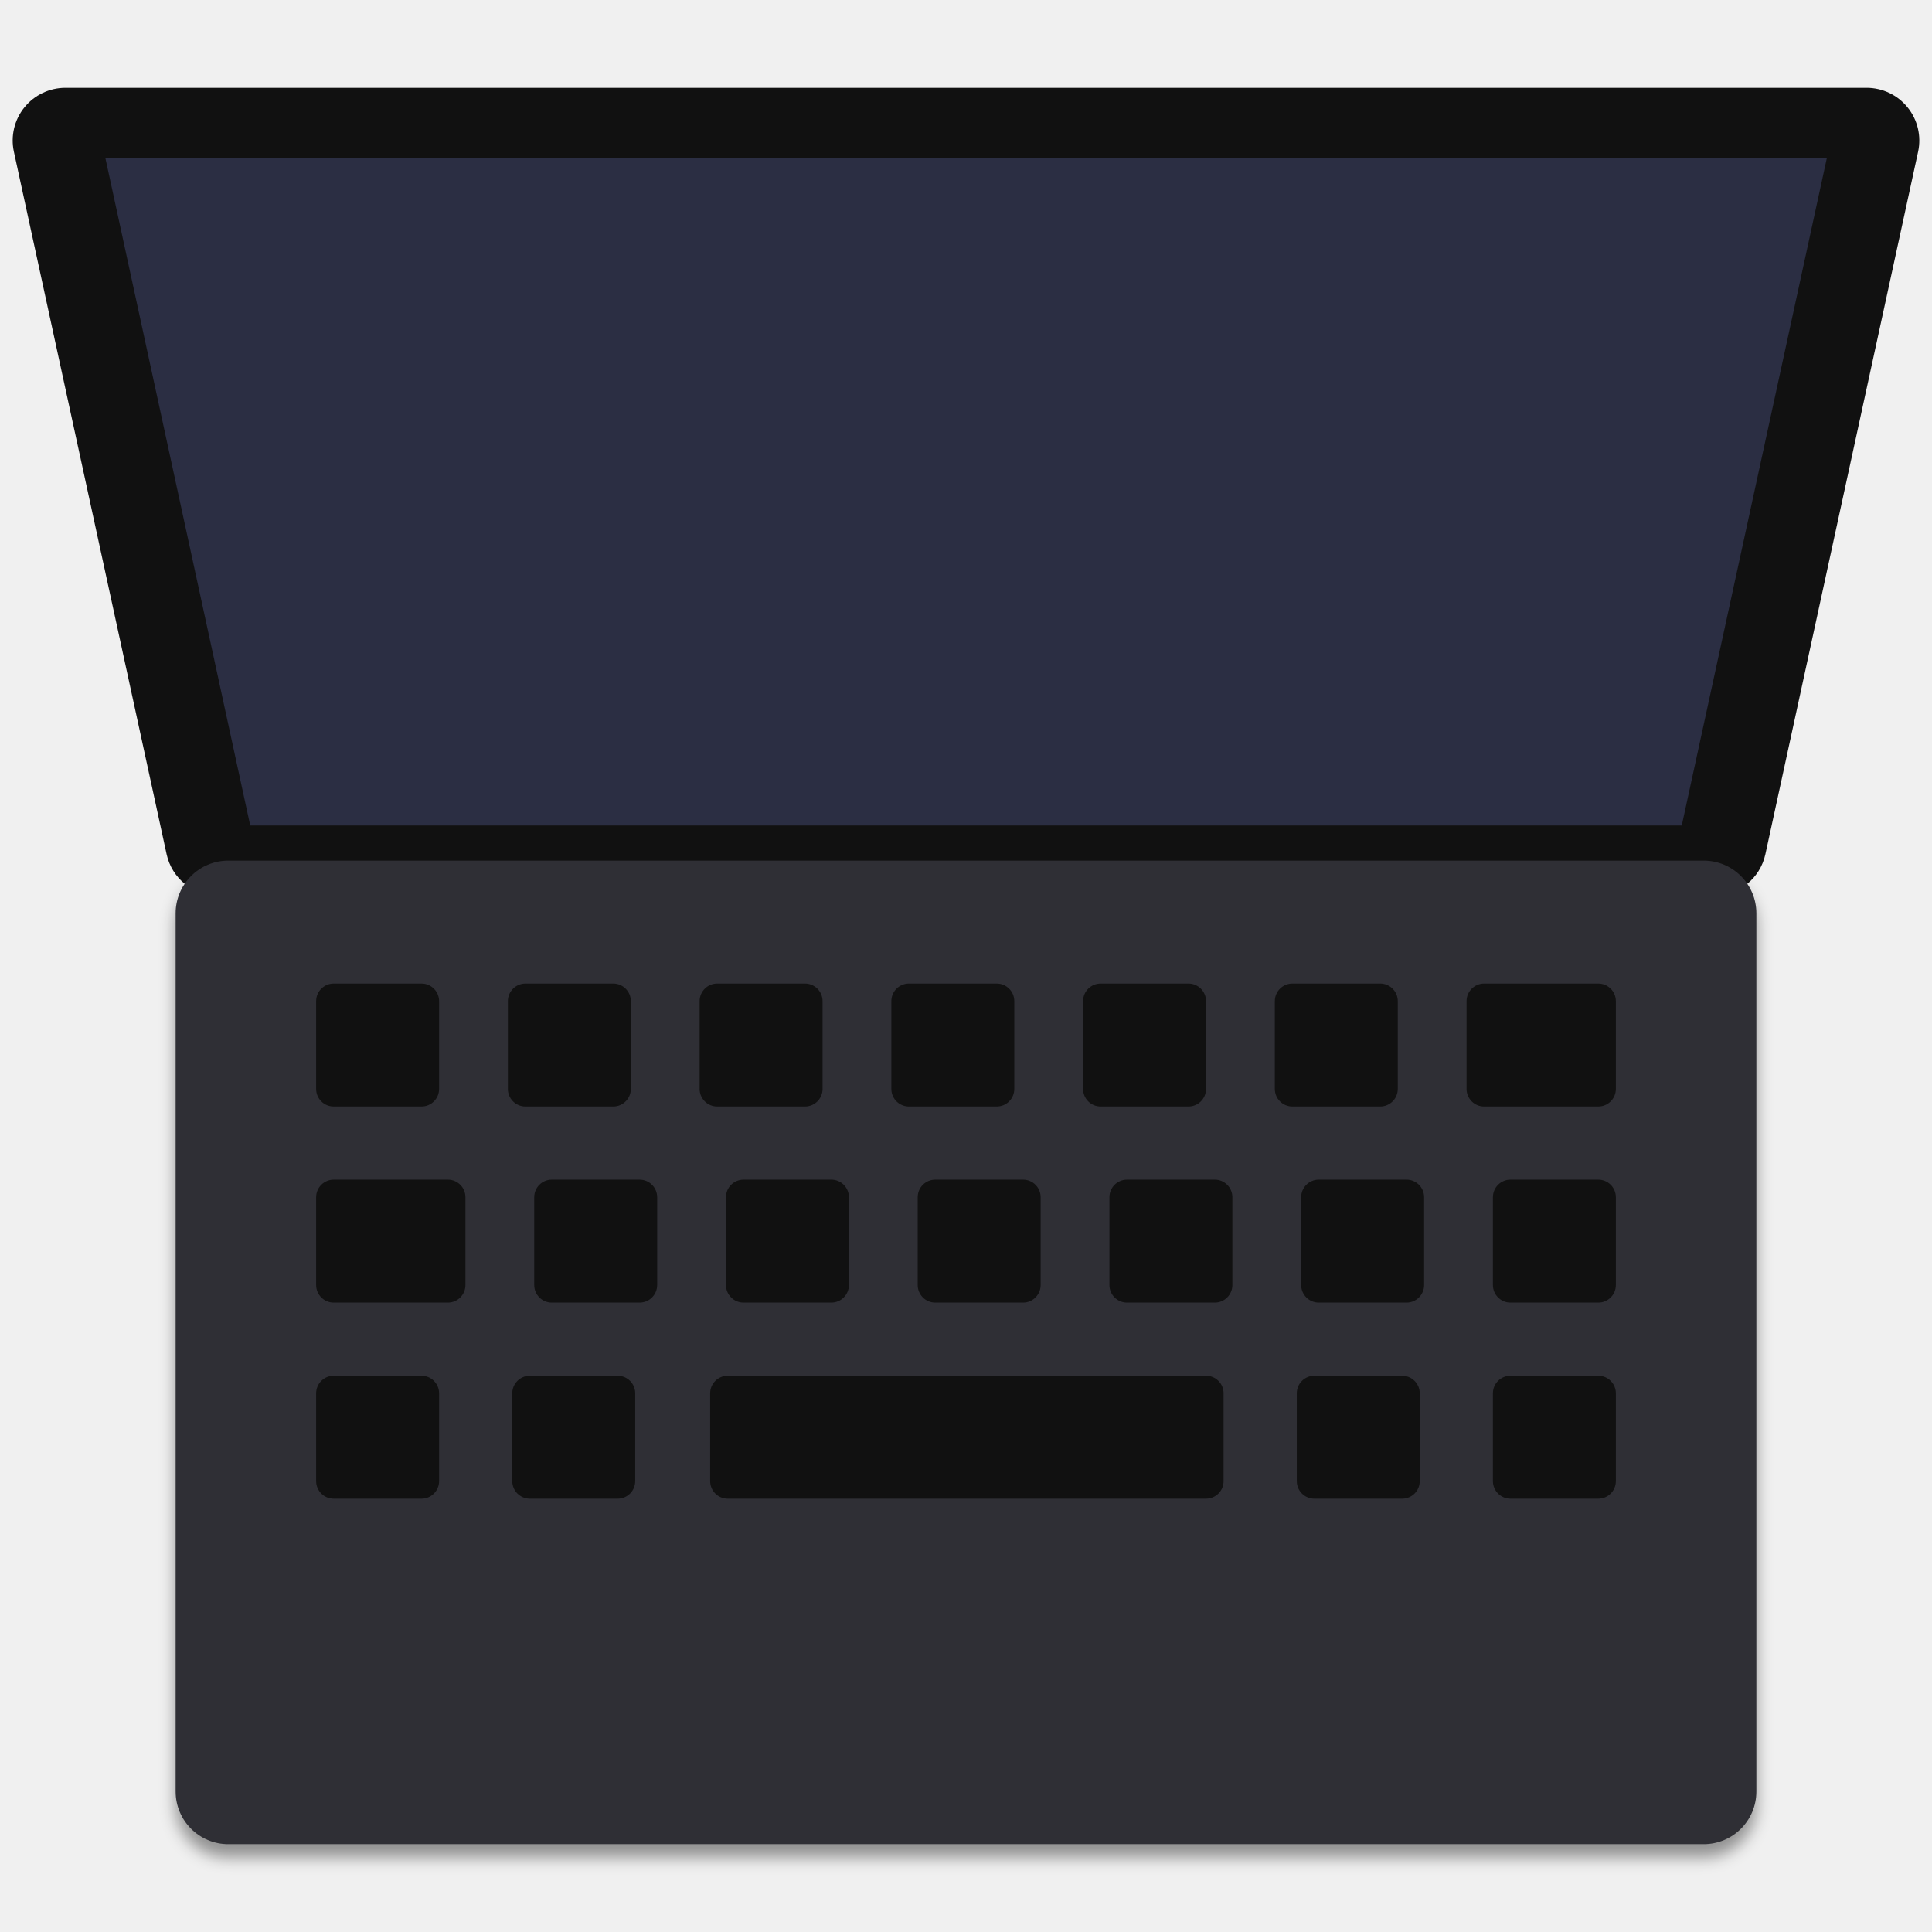
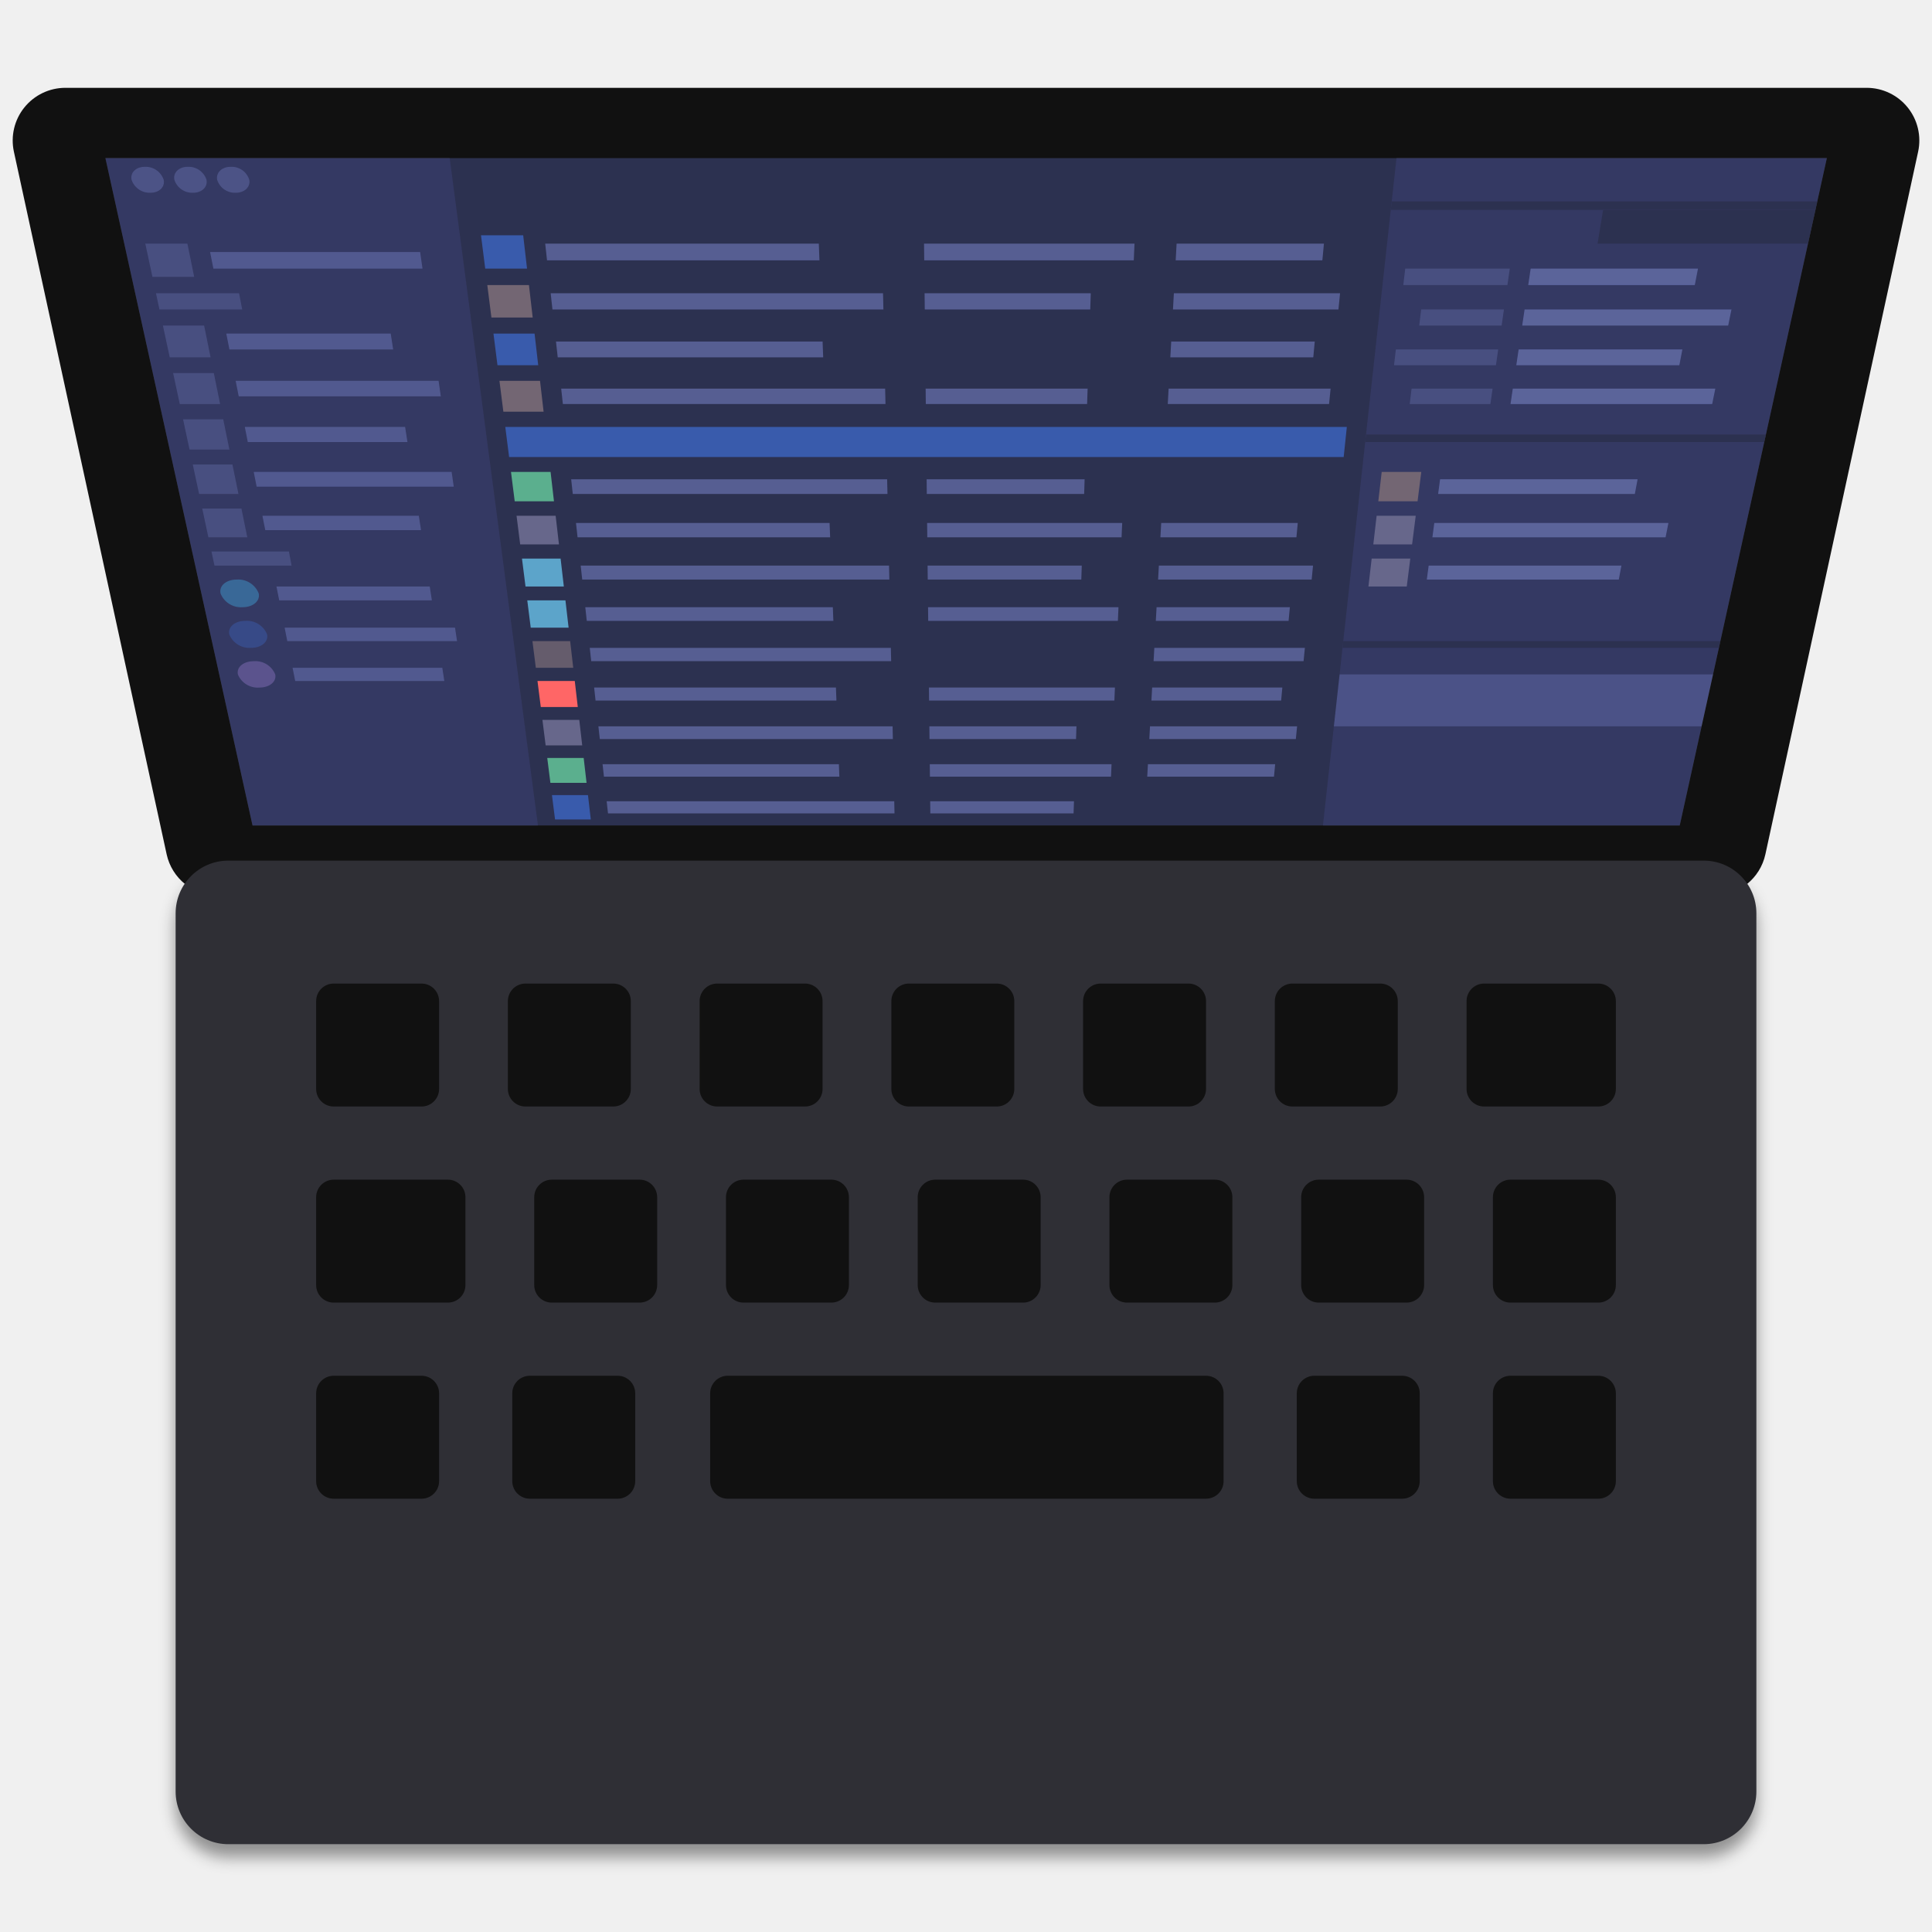
<svg xmlns="http://www.w3.org/2000/svg" width="220" height="220" viewBox="0 0 220 220">
  <defs>
-     <filter id="blur" name="blur">
+     <filter id="a" name="blur">
      <feGaussianBlur stdDeviation="0.9" />
    </filter>
  </defs>
-   <g opacity="0.4" filter="url(#blur)">
-     <rect x="20" y="99.5" width="180" height="112" rx="6" />
+   <g style="isolation: isolate">
+     <g>
+       <path d="M7.446,10a6,6,0,0,0-5.863,7.275l17.392,80A6,6,0,0,0,24.838,102H195.166a6,6,0,0,0,5.863-4.725l17.391-80A6,6,0,0,0,212.557,10Z" fill="#111" />
+       <polygon points="191.275 94 28.755 94 12.002 18 208.029 18 191.275 94" fill="#28282c" />
+       <polygon points="191.275 94 150.645 94 159.022 18 208.029 18 191.275 94" fill="#2f2f36" />
+       <polygon points="61.259 94 28.755 94 12.002 18 51.207 18 61.259 94" fill="#2f2f36" />
+       <polygon points="206.729 23.899 158.372 23.899 158.479 22.927 206.943 22.927 206.729 23.899" fill="#28282c" />
+       <polygon points="200.901 50.338 155.458 50.338 155.553 49.479 201.09 49.479 200.901 50.338" fill="#28282c" />
+       <polygon points="195.735 73.771 152.875 73.771 152.959 73.007 195.903 73.007 195.735 73.771" fill="#28282c" />
+       <polygon points="193.765 82.706 151.89 82.706 152.542 76.796 195.068 76.796 193.765 82.706" fill="#fff" opacity="0.1" />
+       <polygon points="22.111 31.525 17.359 31.525 16.547 27.746 21.34 27.746 22.111 31.525" fill="#777" opacity="0.25" />
+       <polygon points="23.98 40.693 19.33 40.693 18.552 37.073 23.242 37.073 23.98 40.693" fill="#777" opacity="0.25" />
+       <polygon points="192.988 32.46 174.023 32.46 174.302 30.587 193.35 30.587 192.988 32.46" fill="#bbb" opacity="0.25" />
+       <polygon points="171.652 32.46 159.799 32.46 160.016 30.587 171.921 30.587 171.652 32.46" fill="#777" opacity="0.25" />
+       <polygon points="196.789 37.073 173.337 37.073 173.609 35.24 197.163 35.24 196.789 37.073" fill="#bbb" opacity="0.25" />
+       <polygon points="170.991 37.073 161.61 37.073 161.833 35.24 171.254 35.24 170.991 37.073" fill="#777" opacity="0.25" />
+       <polygon points="27.579 35.24 18.158 35.24 17.76 33.391 27.222 33.391 27.579 35.24" fill="#777" opacity="0.25" />
+       <polygon points="33.205 64.405 24.426 64.405 24.081 62.8 32.895 62.8 33.205 64.405" fill="#777" opacity="0.25" />
+       <polygon points="191.227 41.589 172.665 41.589 172.932 39.794 191.574 39.794 191.227 41.589" fill="#bbb" opacity="0.25" />
+       <polygon points="48.11 30.587 24.3 30.587 23.925 28.697 47.839 28.697 48.11 30.587" fill="#999" opacity="0.25" />
+       <polygon points="93.312 29.644 62.292 29.644 62.083 27.746 93.239 27.746 93.312 29.644" fill="#bbb" opacity="0.25" />
+       <polygon points="93.739 40.693 63.51 40.693 63.311 38.891 93.669 38.891 93.739 40.693" fill="#bbb" opacity="0.25" />
+       <polygon points="94.529 61.182 65.768 61.182 65.588 59.551 94.466 59.551 94.529 61.182" fill="#bbb" opacity="0.25" />
+       <polygon points="94.896 70.698 66.817 70.698 66.646 69.144 94.836 69.144 94.896 70.698" fill="#bbb" opacity="0.25" />
+       <polygon points="95.246 79.774 67.817 79.774 67.654 78.29 95.189 78.29 95.246 79.774" fill="#bbb" opacity="0.25" />
+       <polygon points="95.58 88.438 68.772 88.438 68.616 87.022 95.526 87.022 95.58 88.438" fill="#bbb" opacity="0.25" />
+       <polygon points="100.594 35.24 62.909 35.24 62.705 33.391 100.553 33.391 100.594 35.24" fill="#bbb" opacity="0.25" />
+       <polygon points="100.832 46.009 64.096 46.009 63.902 44.252 100.793 44.252 100.832 46.009" fill="#bbb" opacity="0.25" />
+       <polygon points="101.057 56.249 65.224 56.249 65.04 54.577 101.02 54.577 101.057 56.249" fill="#bbb" opacity="0.25" />
+       <polygon points="101.272 65.997 66.299 65.997 66.123 64.405 101.237 64.405 101.272 65.997" fill="#bbb" opacity="0.25" />
+       <polygon points="101.477 75.289 67.323 75.289 67.156 73.771 101.444 73.771 101.477 75.289" fill="#bbb" opacity="0.25" />
+       <polygon points="101.672 84.156 68.3 84.156 68.141 82.706 101.641 82.706 101.672 84.156" fill="#bbb" opacity="0.25" />
+       <polygon points="101.859 92.625 69.234 92.625 69.081 91.24 101.829 91.24 101.859 92.625" fill="#bbb" opacity="0.25" />
+       <polygon points="129.105 29.644 105.243 29.644 105.222 27.746 129.189 27.746 129.105 29.644" fill="#bbb" opacity="0.25" />
+       <polygon points="124.147 35.24 105.305 35.24 105.284 33.391 124.209 33.391 124.147 35.24" fill="#bbb" opacity="0.25" />
+       <polygon points="123.791 46.009 105.424 46.009 105.404 44.252 123.849 44.252 123.791 46.009" fill="#bbb" opacity="0.25" />
+       <polygon points="123.453 56.249 105.536 56.249 105.518 54.577 123.508 54.577 123.453 56.249" fill="#bbb" opacity="0.25" />
+       <polygon points="123.13 65.997 105.644 65.997 105.626 64.405 123.183 64.405 123.13 65.997" fill="#bbb" opacity="0.25" />
+       <polygon points="122.53 84.156 105.844 84.156 105.828 82.706 122.578 82.706 122.53 84.156" fill="#bbb" opacity="0.25" />
+       <polygon points="122.25 92.625 105.937 92.625 105.922 91.24 122.296 91.24 122.25 92.625" fill="#bbb" opacity="0.25" />
+       <polygon points="127.714 61.182 105.591 61.182 105.573 59.551 127.786 59.551 127.714 61.182" fill="#bbb" opacity="0.25" />
+       <polygon points="127.295 70.698 105.696 70.698 105.679 69.144 127.363 69.144 127.295 70.698" fill="#bbb" opacity="0.25" />
+       <polygon points="126.895 79.774 105.796 79.774 105.779 78.29 126.96 78.29 126.895 79.774" fill="#bbb" opacity="0.25" />
+       <polygon points="126.513 88.438 105.891 88.438 105.876 87.022 126.575 87.022 126.513 88.438" fill="#bbb" opacity="0.25" />
+       <polygon points="150.58 29.644 133.877 29.644 133.982 27.746 150.758 27.746 150.58 29.644" fill="#bbb" opacity="0.25" />
+       <polygon points="152.411 35.24 133.569 35.24 133.671 33.391 152.595 33.391 152.411 35.24" fill="#bbb" opacity="0.25" />
+       <polygon points="149.545 40.693 133.268 40.693 133.368 38.891 149.714 38.891 149.545 40.693" fill="#bbb" opacity="0.25" />
+       <polygon points="147.626 61.182 132.139 61.182 132.229 59.551 147.778 59.551 147.626 61.182" fill="#bbb" opacity="0.25" />
+       <polygon points="146.734 70.698 131.615 70.698 131.7 69.144 146.88 69.144 146.734 70.698" fill="#bbb" opacity="0.25" />
+       <polygon points="145.884 79.774 131.114 79.774 131.196 78.29 146.023 78.29 145.884 79.774" fill="#bbb" opacity="0.25" />
+       <polygon points="145.072 88.438 130.637 88.438 130.715 87.022 145.205 87.022 145.072 88.438" fill="#bbb" opacity="0.25" />
+       <polygon points="151.343 46.009 132.975 46.009 133.072 44.252 151.517 44.252 151.343 46.009" fill="#bbb" opacity="0.25" />
+       <polygon points="149.36 65.997 131.874 65.997 131.961 64.405 149.518 64.405 149.36 65.997" fill="#bbb" opacity="0.25" />
+       <polygon points="148.439 75.289 131.362 75.289 131.445 73.771 148.589 73.771 148.439 75.289" fill="#bbb" opacity="0.25" />
+       <polygon points="147.559 84.156 130.873 84.156 130.953 82.706 147.703 82.706 147.559 84.156" fill="#bbb" opacity="0.25" />
+       <polygon points="25.064 46.009 20.472 46.009 19.714 42.48 24.345 42.48 25.064 46.009" fill="#777" opacity="0.25" />
+       <polygon points="46.396 50.338 28.219 50.338 27.878 48.617 46.13 48.617 46.396 50.338" fill="#999" opacity="0.25" />
+       <polygon points="44.769 39.794 26.127 39.794 25.768 37.984 44.49 37.984 44.769 39.794" fill="#999" opacity="0.25" />
+       <polygon points="49.177 68.362 31.795 68.362 31.483 66.789 48.934 66.789 49.177 68.362" fill="#999" opacity="0.25" />
+       <polygon points="50.194 45.132 27.186 45.132 26.836 43.368 49.942 43.368 50.194 45.132" fill="#999" opacity="0.25" />
+       <polygon points="26.121 51.193 21.586 51.193 20.847 47.751 25.419 47.751 26.121 51.193" fill="#777" opacity="0.25" />
+       <polygon points="27.152 56.249 22.673 56.249 21.952 52.892 26.468 52.892 27.152 56.249" fill="#777" opacity="0.25" />
+       <polygon points="47.944 60.368 30.209 60.368 29.884 58.731 47.691 58.731 47.944 60.368" fill="#999" opacity="0.25" />
+       <polygon points="51.668 55.415 29.226 55.415 28.893 53.736 51.427 53.736 51.668 55.415" fill="#999" opacity="0.25" />
+       <polygon points="28.158 61.182 23.733 61.182 23.029 57.907 27.49 57.907 28.158 61.182" fill="#777" opacity="0.25" />
+       <polygon points="170.344 41.589 158.743 41.589 158.95 39.794 170.602 39.794 170.344 41.589" fill="#777" opacity="0.25" />
+       <polygon points="194.967 46.009 172.007 46.009 172.268 44.252 195.325 44.252 194.967 46.009" fill="#bbb" opacity="0.25" />
+       <polygon points="169.711 46.009 160.527 46.009 160.74 44.252 169.963 44.252 169.711 46.009" fill="#777" opacity="0.25" />
+       <polygon points="189.66 61.182 163.112 61.182 163.328 59.551 189.984 59.551 189.66 61.182" fill="#bbb" opacity="0.25" />
+       <polygon points="184.333 65.997 162.475 65.997 162.686 64.405 184.632 64.405 184.333 65.997" fill="#bbb" opacity="0.25" />
+       <polygon points="186.16 56.249 163.765 56.249 163.986 54.577 186.473 54.577 186.16 56.249" fill="#bbb" opacity="0.25" />
+       <polygon points="205.881 27.746 181.914 27.746 182.55 23.899 206.729 23.899 205.881 27.746" fill="#28282c" />
+       <path d="M18.64,20.477c.168.815-.511,1.473-1.517,1.473a2.174,2.174,0,0,1-2.138-1.473c-.176-.818.5-1.483,1.514-1.483A2.17,2.17,0,0,1,18.64,20.477Z" fill="#858585" opacity="0.25" />
+       <path d="M23.513,20.477c.159.815-.527,1.473-1.533,1.473a2.145,2.145,0,0,1-2.122-1.473c-.167-.818.519-1.483,1.531-1.483A2.14,2.14,0,0,1,23.513,20.477Z" fill="#858585" opacity="0.25" />
+       <path d="M28.386,20.477c.151.815-.543,1.473-1.549,1.473a2.117,2.117,0,0,1-2.106-1.473c-.157-.818.535-1.483,1.548-1.483A2.111,2.111,0,0,1,28.386,20.477Z" fill="#858585" opacity="0.25" />
+       <polygon points="50.594 77.545 33.617 77.545 33.319 76.044 50.363 76.044 50.594 77.545" fill="#999" opacity="0.25" />
+       <polygon points="52.041 73.007 32.717 73.007 32.412 71.471 51.813 71.471 52.041 73.007" fill="#999" opacity="0.25" />
+       <polygon points="12.002 18 208.029 18 191.275 94 28.755 94 12.002 18" fill="#395bac" opacity="0.4" style="mix-blend-mode: color-dodge" />
+       <g>
+         <polygon points="161.42 57.08 156.95 57.08 157.337 53.736 161.844 53.736 161.42 57.08" fill="#736673" />
+         <polygon points="160.797 61.993 156.381 61.993 156.759 58.731 161.211 58.731 160.797 61.993" fill="#67678b" />
+         <polygon points="160.189 66.789 155.826 66.789 156.195 63.604 160.593 63.604 160.189 66.789" fill="#67678b" />
+         <path d="M29.462,67.577c.177.867-.651,1.567-1.849,1.567a2.508,2.508,0,0,1-2.5-1.567c-.187-.871.639-1.58,1.846-1.58A2.5,2.5,0,0,1,29.462,67.577Z" fill="#3e98cc" opacity="0.5" />
+         <path d="M31.342,76.8c.168.827-.644,1.494-1.813,1.494a2.439,2.439,0,0,1-2.44-1.494c-.178-.831.632-1.507,1.811-1.507A2.429,2.429,0,0,1,31.342,76.8Z" fill="#826eb8" opacity="0.5" />
+         <path d="M30.413,72.241c.173.846-.647,1.53-1.831,1.53a2.474,2.474,0,0,1-2.472-1.53c-.183-.851.636-1.543,1.829-1.543A2.462,2.462,0,0,1,30.413,72.241Z" fill="#395bac" opacity="0.5" />
+         <polygon points="60.015 30.587 55.253 30.587 54.772 26.79 59.576 26.79 60.015 30.587" fill="#395bac" />
+         <polygon points="60.66 36.159 55.959 36.159 55.49 32.46 60.232 32.46 60.66 36.159" fill="#736673" />
+         <polygon points="61.288 41.589 56.648 41.589 56.191 37.984 60.871 37.984 61.288 41.589" fill="#395bac" />
+         <polygon points="61.901 46.882 57.319 46.882 56.873 43.368 61.494 43.368 61.901 46.882" fill="#736673" />
+         <polygon points="63.081 57.08 58.611 57.08 58.187 53.736 62.694 53.736 63.081 57.08" fill="#67ce9d" opacity="0.8" />
+         <polygon points="63.65 61.993 59.234 61.993 58.82 58.731 63.272 58.731 63.65 61.993" fill="#67678b" />
+         <polygon points="64.205 66.789 59.842 66.789 59.438 63.604 63.836 63.604 64.205 66.789" fill="#68c1e8" opacity="0.8" />
+         <polygon points="64.747 71.471 60.435 71.471 60.041 68.362 64.387 68.362 64.747 71.471" fill="#68c1e8" opacity="0.8" />
+         <polygon points="65.276 76.044 61.015 76.044 60.63 73.007 64.924 73.007 65.276 76.044" fill="#736673" opacity="0.8" />
+         <polygon points="65.793 80.511 61.581 80.511 61.205 77.545 65.45 77.545 65.793 80.511" fill="#f66" />
+         <polygon points="66.298 84.876 62.134 84.876 61.767 81.977 65.963 81.977 66.298 84.876" fill="#67678b" />
+         <polygon points="66.792 89.143 62.675 89.143 62.316 86.309 66.464 86.309 66.792 89.143" fill="#67ce9d" opacity="0.8" />
+         <polygon points="67.275 93.314 63.204 93.314 62.853 90.543 66.954 90.543 67.275 93.314" fill="#395bac" />
+       </g>
+       <g opacity="0.4" filter="url(#a)">
+         <rect x="20" y="99.5" width="180" height="112" rx="6" />
+       </g>
+       <rect x="20" y="98" width="180" height="112" rx="6" fill="#2f2f35" />
+       <path d="M53,136.33v10a2,2,0,0,1-2,2H38a2,2,0,0,1-2-2v-10a2,2,0,0,1,2-2H51A2,2,0,0,1,53,136.33Zm19.833-2h-10a2,2,0,0,0-2,2v10a2,2,0,0,0,2,2h10a2,2,0,0,0,2-2v-10A2,2,0,0,0,72.833,134.33Zm21.834,0h-10a2,2,0,0,0-2,2v10a2,2,0,0,0,2,2h10a2,2,0,0,0,2-2v-10A2,2,0,0,0,94.667,134.33Zm21.833,0h-10a2,2,0,0,0-2,2v10a2,2,0,0,0,2,2h10a2,2,0,0,0,2-2v-10A2,2,0,0,0,116.5,134.33Zm21.833,0h-10a2,2,0,0,0-2,2v10a2,2,0,0,0,2,2h10a2,2,0,0,0,2-2v-10a2,2,0,0,0-2-2Zm21.834,0h-10a2,2,0,0,0-2,2v10a2,2,0,0,0,2,2h10a2,2,0,0,0,2-2v-10A2,2,0,0,0,160.167,134.33Zm21.833,0H172a2,2,0,0,0-2,2v10a2,2,0,0,0,2,2h10a2,2,0,0,0,2-2v-10A2,2,0,0,0,182,134.33ZM48,156.66H38a2,2,0,0,0-2,2v10a2,2,0,0,0,2,2H48a2,2,0,0,0,2-2v-10A2,2,0,0,0,48,156.66Zm22.333,0h-10a2,2,0,0,0-2,2v10a2,2,0,0,0,2,2h10a2,2,0,0,0,2-2v-10A2,2,0,0,0,70.333,156.66Zm67,0H82.867a2,2,0,0,0-2,2v10a2,2,0,0,0,2,2h54.466a2,2,0,0,0,2-2v-10a2,2,0,0,0-2-2Zm22.334,0h-10a2,2,0,0,0-2,2v10a2,2,0,0,0,2,2h10a2,2,0,0,0,2-2v-10A2,2,0,0,0,159.667,156.66Zm22.333,0H172a2,2,0,0,0-2,2v10a2,2,0,0,0,2,2h10a2,2,0,0,0,2-2v-10A2,2,0,0,0,182,156.66ZM48,112H38a2,2,0,0,0-2,2v10a2,2,0,0,0,2,2H48a2,2,0,0,0,2-2V114A2,2,0,0,0,48,112Zm21.833,0h-10a2,2,0,0,0-2,2v10a2,2,0,0,0,2,2h10a2,2,0,0,0,2-2V114A2,2,0,0,0,69.833,112Zm21.834,0h-10a2,2,0,0,0-2,2v10a2,2,0,0,0,2,2h10a2,2,0,0,0,2-2V114A2,2,0,0,0,91.667,112Zm21.833,0h-10a2,2,0,0,0-2,2v10a2,2,0,0,0,2,2h10a2,2,0,0,0,2-2V114A2,2,0,0,0,113.5,112Zm21.833,0h-10a2,2,0,0,0-2,2v10a2,2,0,0,0,2,2h10a2,2,0,0,0,2-2V114a2,2,0,0,0-2-2Zm21.834,0h-10a2,2,0,0,0-2,2v10a2,2,0,0,0,2,2h10a2,2,0,0,0,2-2V114A2,2,0,0,0,157.167,112ZM182,112H169a2,2,0,0,0-2,2v10a2,2,0,0,0,2,2h13a2,2,0,0,0,2-2V114A2,2,0,0,0,182,112Z" fill="#111" />
+       <polygon points="153.007 52.044 57.973 52.044 57.538 48.617 153.366 48.617 153.007 52.044" fill="#395bac" />
+     </g>
  </g>
-   <path d="M7.444,10a6,6,0,0,0-5.863,7.275l17.392,80A6,6,0,0,0,24.836,102H195.164a6,6,0,0,0,5.863-4.725l17.392-80A6,6,0,0,0,212.555,10Z" fill="#111" />
-   <polygon points="208.027 18 191.505 94 28.494 94 12 18 208.027 18" fill="#2b2e43" />
-   <rect x="20" y="98" width="180" height="112" rx="6" fill="#2f2f35" />
-   <path d="M53,136.33v10a2,2,0,0,1-2,2H38a2,2,0,0,1-2-2v-10a2,2,0,0,1,2-2H51A2,2,0,0,1,53,136.33Zm19.833-2h-10a2,2,0,0,0-2,2v10a2,2,0,0,0,2,2h10a2,2,0,0,0,2-2v-10A2,2,0,0,0,72.833,134.33Zm21.834,0h-10a2,2,0,0,0-2,2v10a2,2,0,0,0,2,2h10a2,2,0,0,0,2-2v-10A2,2,0,0,0,94.667,134.33Zm21.833,0h-10a2,2,0,0,0-2,2v10a2,2,0,0,0,2,2h10a2,2,0,0,0,2-2v-10A2,2,0,0,0,116.5,134.33Zm21.833,0h-10a2,2,0,0,0-2,2v10a2,2,0,0,0,2,2h10a2,2,0,0,0,2-2v-10a2,2,0,0,0-2-2Zm21.834,0h-10a2,2,0,0,0-2,2v10a2,2,0,0,0,2,2h10a2,2,0,0,0,2-2v-10A2,2,0,0,0,160.167,134.33Zm21.833,0H172a2,2,0,0,0-2,2v10a2,2,0,0,0,2,2h10a2,2,0,0,0,2-2v-10A2,2,0,0,0,182,134.33ZM48,156.66H38a2,2,0,0,0-2,2v10a2,2,0,0,0,2,2H48a2,2,0,0,0,2-2v-10A2,2,0,0,0,48,156.66Zm22.333,0h-10a2,2,0,0,0-2,2v10a2,2,0,0,0,2,2h10a2,2,0,0,0,2-2v-10A2,2,0,0,0,70.333,156.66Zm67,0H82.867a2,2,0,0,0-2,2v10a2,2,0,0,0,2,2h54.466a2,2,0,0,0,2-2v-10a2,2,0,0,0-2-2Zm22.334,0h-10a2,2,0,0,0-2,2v10a2,2,0,0,0,2,2h10a2,2,0,0,0,2-2v-10A2,2,0,0,0,159.667,156.66Zm22.333,0H172a2,2,0,0,0-2,2v10a2,2,0,0,0,2,2h10a2,2,0,0,0,2-2v-10A2,2,0,0,0,182,156.66ZM48,112H38a2,2,0,0,0-2,2v10a2,2,0,0,0,2,2H48a2,2,0,0,0,2-2V114A2,2,0,0,0,48,112Zm21.833,0h-10a2,2,0,0,0-2,2v10a2,2,0,0,0,2,2h10a2,2,0,0,0,2-2V114A2,2,0,0,0,69.833,112Zm21.834,0h-10a2,2,0,0,0-2,2v10a2,2,0,0,0,2,2h10a2,2,0,0,0,2-2V114A2,2,0,0,0,91.667,112Zm21.833,0h-10a2,2,0,0,0-2,2v10a2,2,0,0,0,2,2h10a2,2,0,0,0,2-2V114A2,2,0,0,0,113.5,112Zm21.833,0h-10a2,2,0,0,0-2,2v10a2,2,0,0,0,2,2h10a2,2,0,0,0,2-2V114a2,2,0,0,0-2-2Zm21.834,0h-10a2,2,0,0,0-2,2v10a2,2,0,0,0,2,2h10a2,2,0,0,0,2-2V114A2,2,0,0,0,157.167,112ZM182,112H169a2,2,0,0,0-2,2v10a2,2,0,0,0,2,2h13a2,2,0,0,0,2-2V114A2,2,0,0,0,182,112Z" fill="#111" />
</svg>
